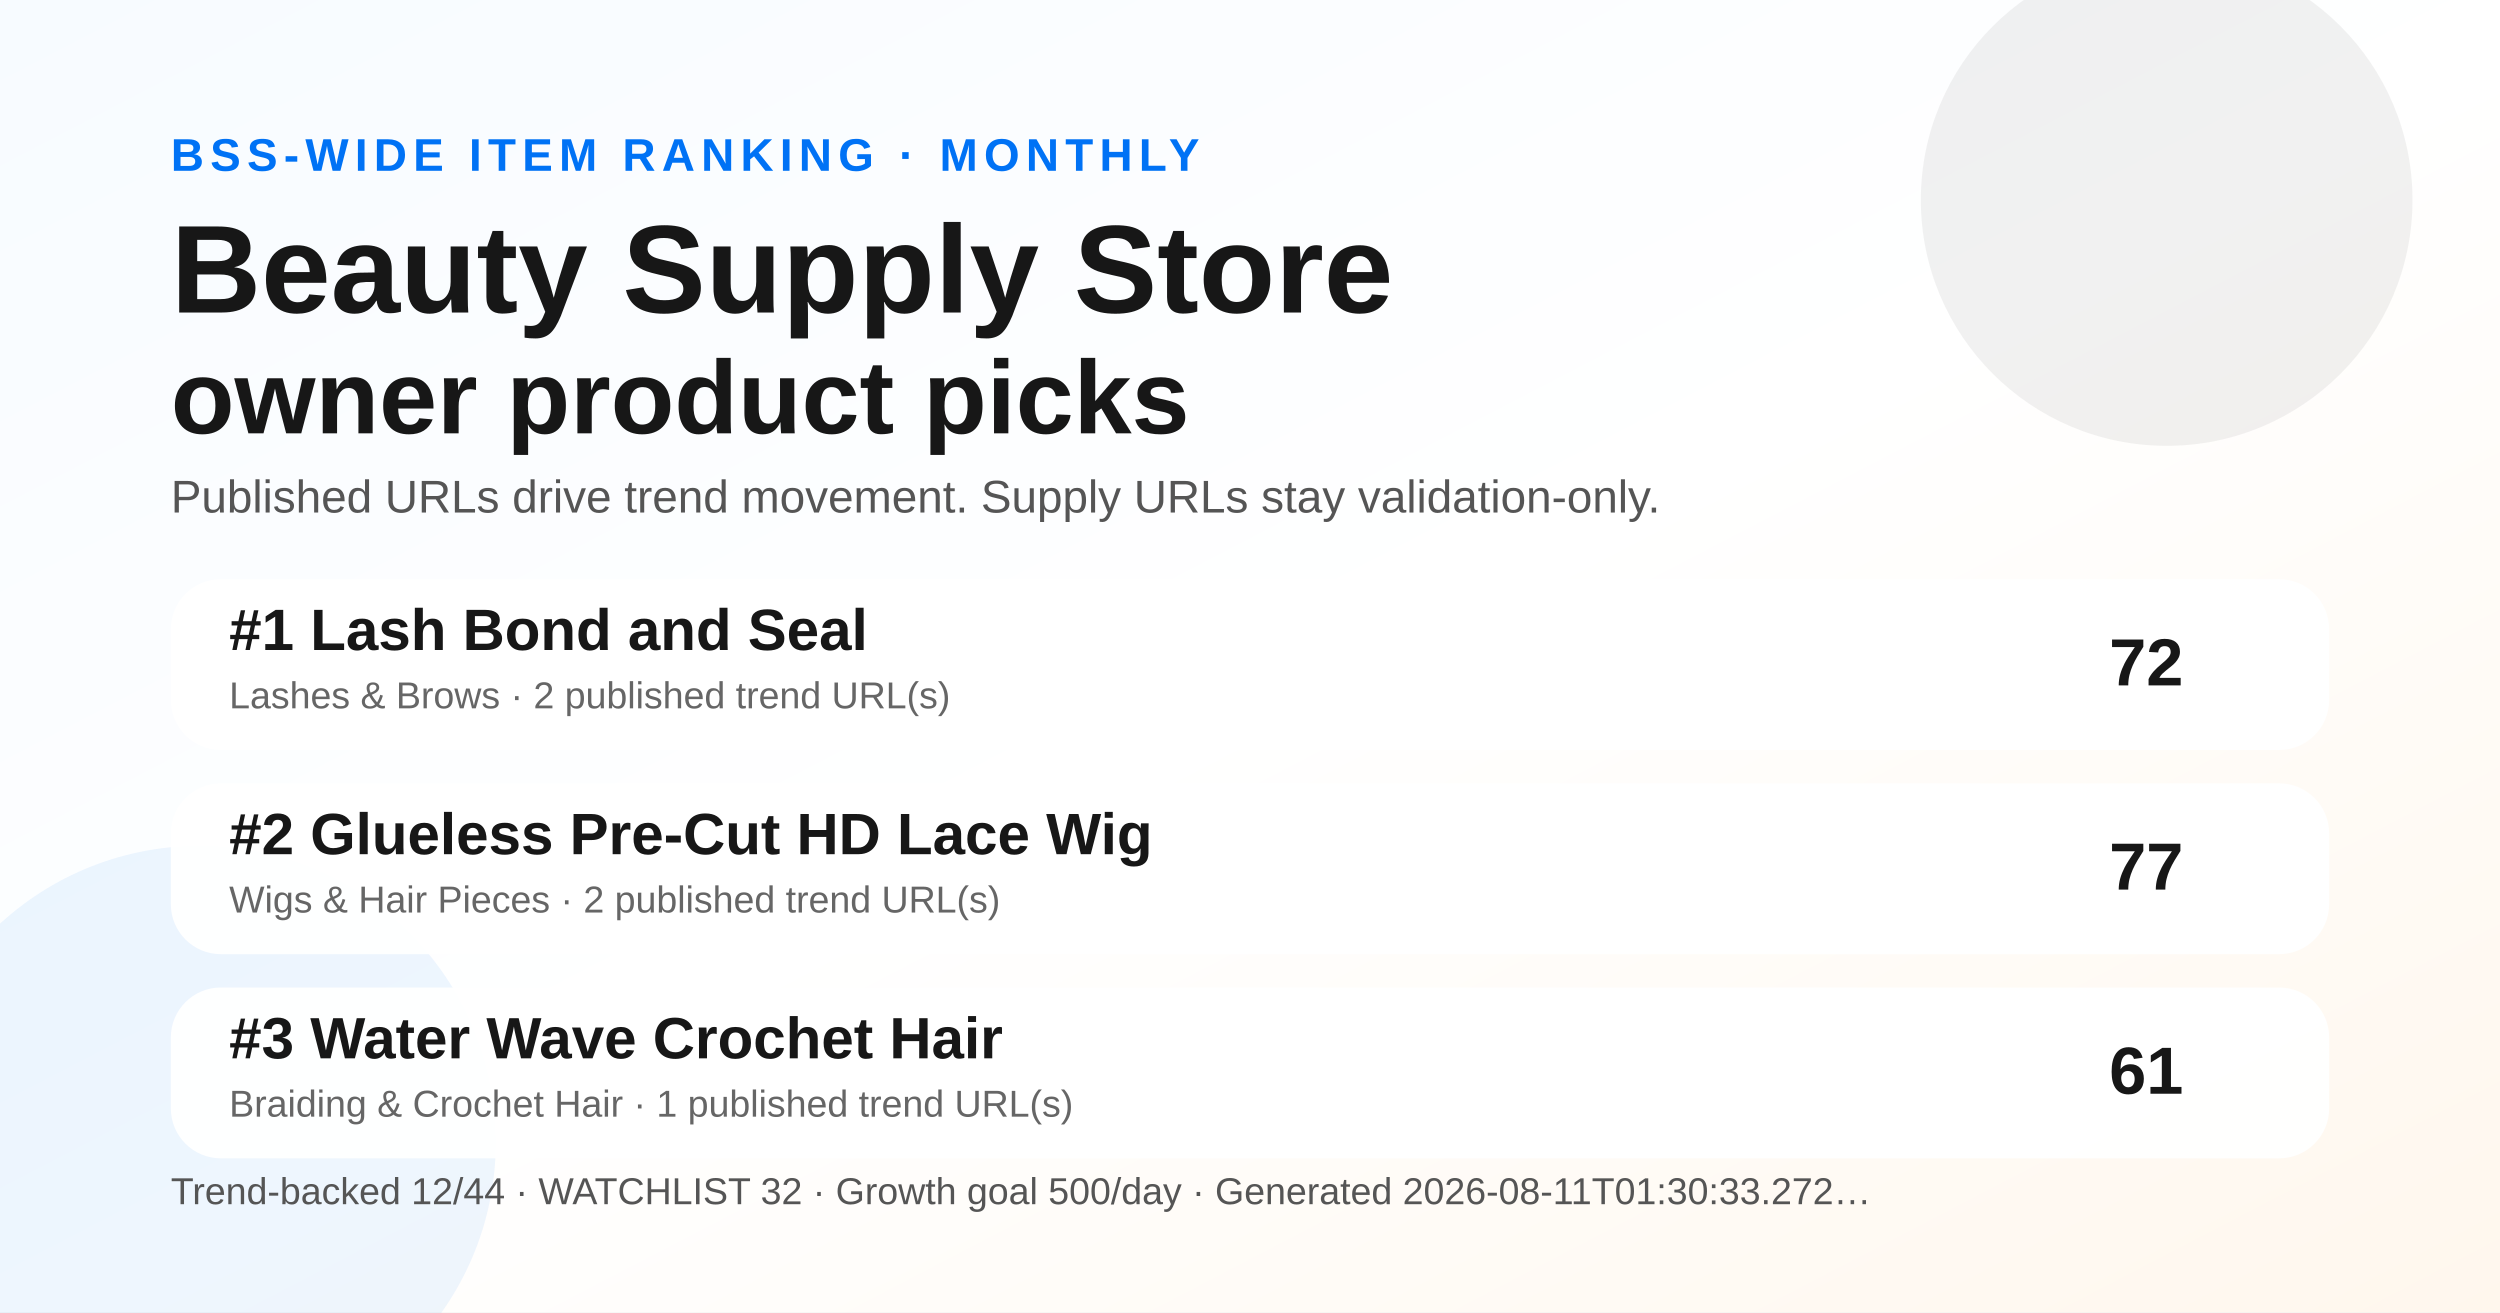
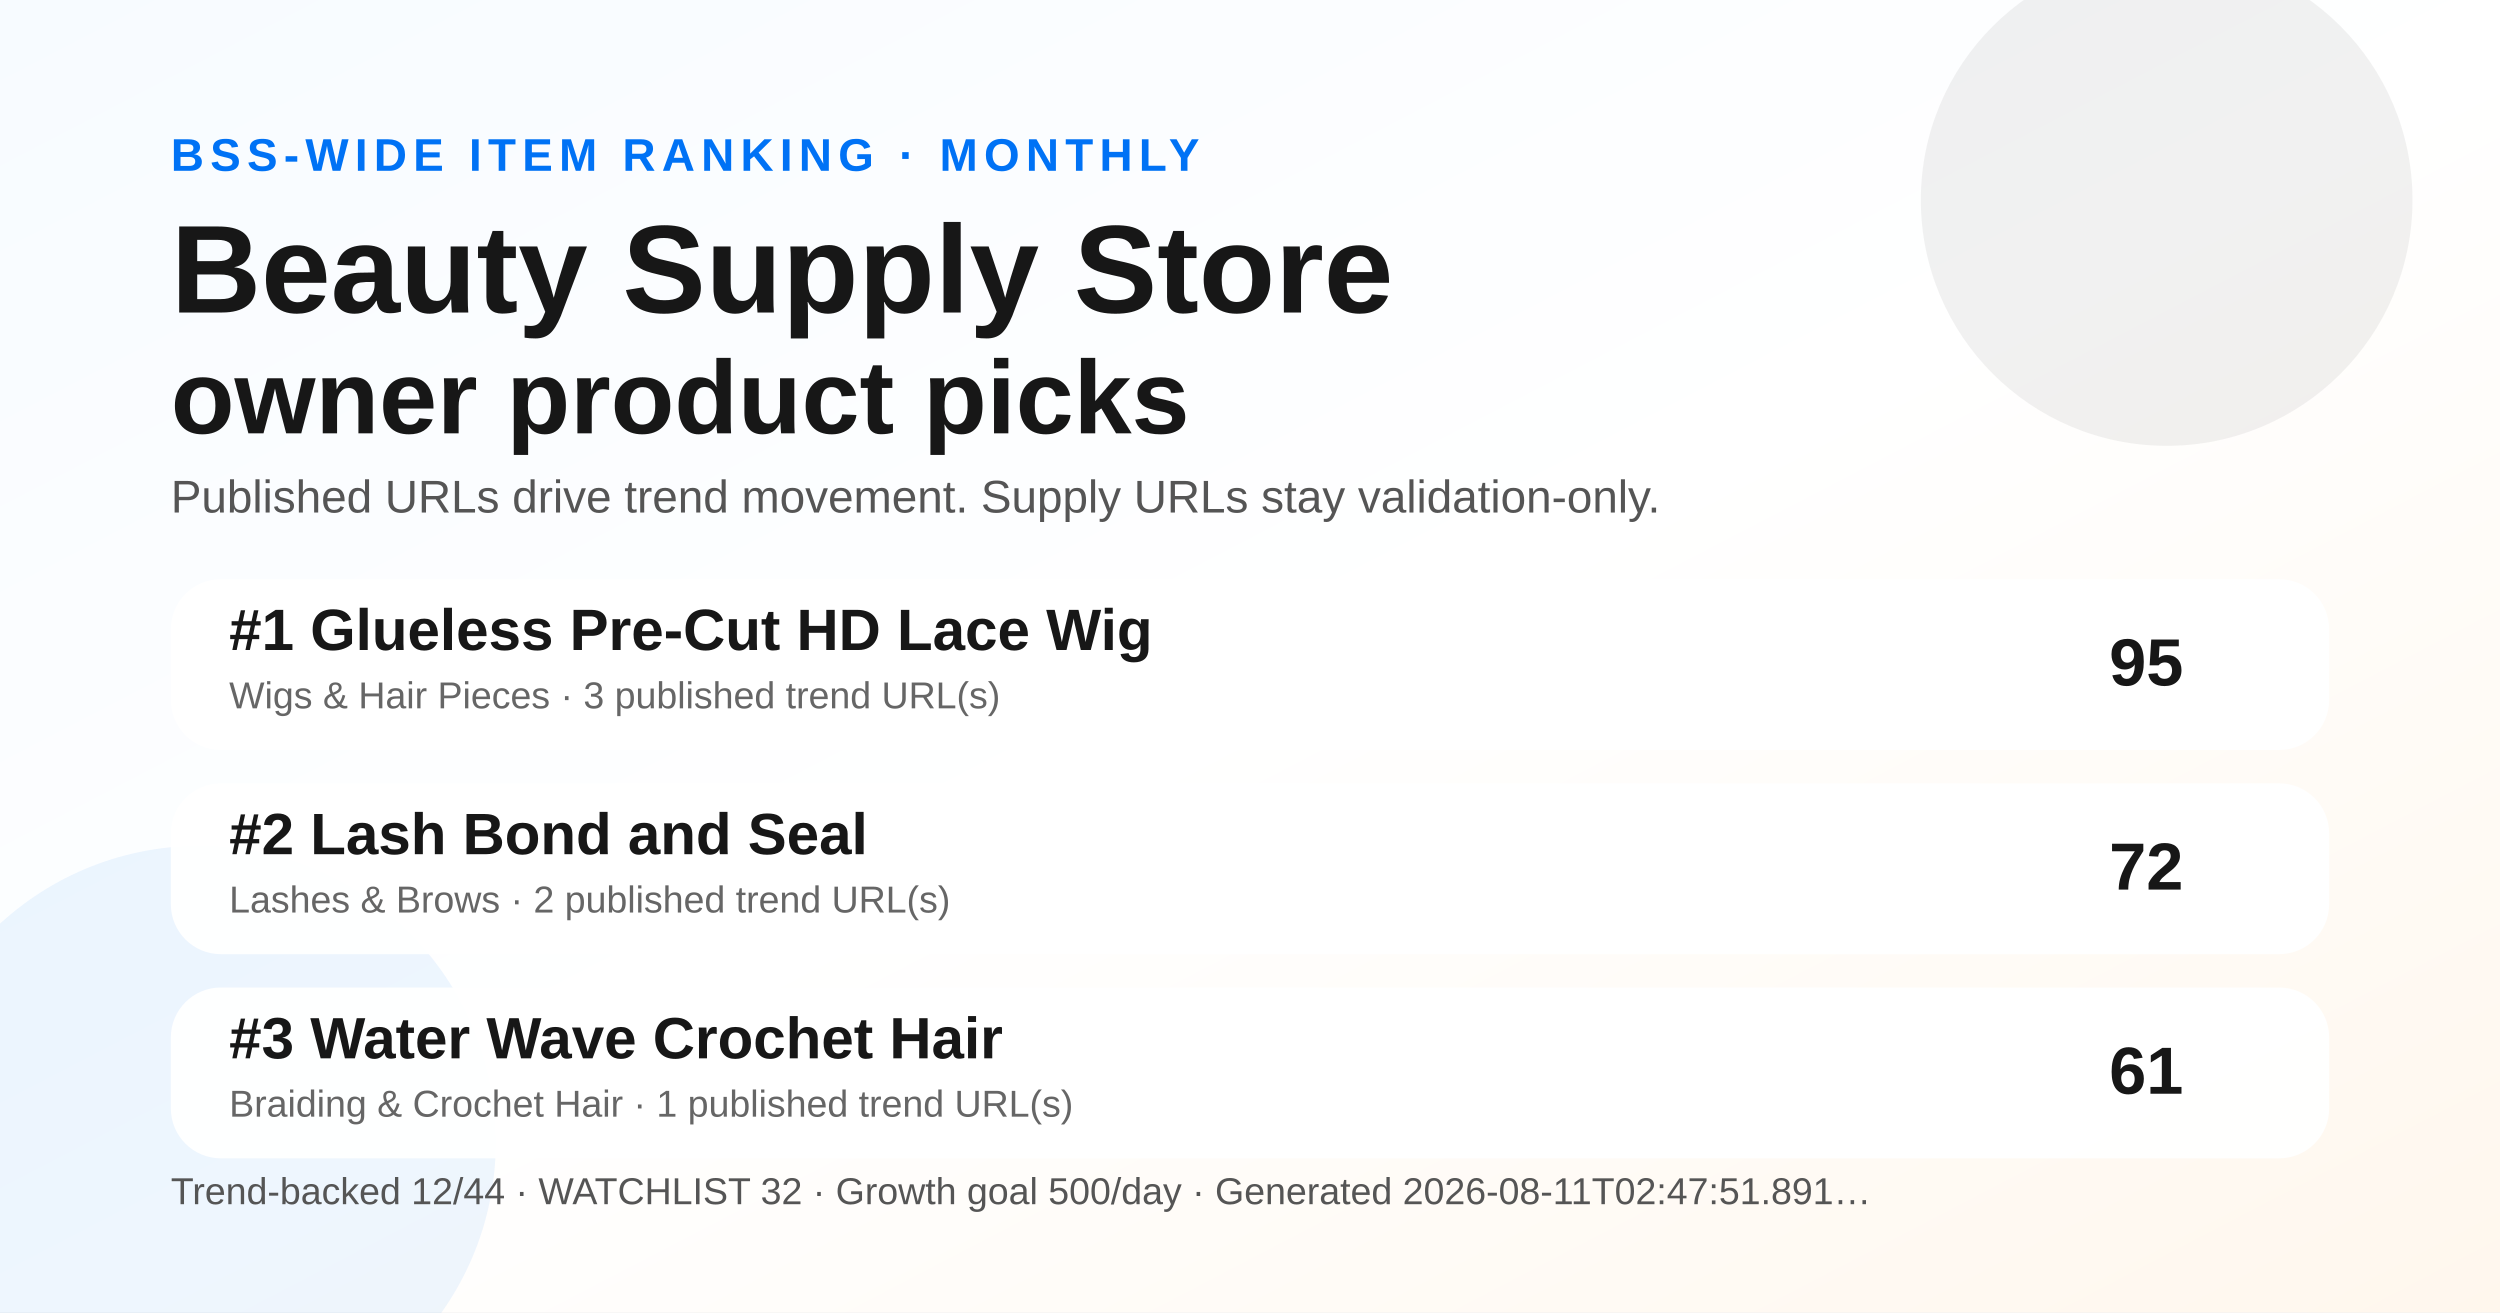
<svg xmlns="http://www.w3.org/2000/svg" width="1200" height="630" viewBox="0 0 1200 630" role="img" aria-label="Monthly BSS Trend Ranking social preview">
  <defs>
    <linearGradient id="bg" x1="0" y1="0" x2="1" y2="1">
      <stop offset="0" stop-color="#f7fbff" />
      <stop offset="0.52" stop-color="#ffffff" />
      <stop offset="1" stop-color="#fff7ed" />
    </linearGradient>
  </defs>
  <rect width="1200" height="630" fill="url(#bg)" />
  <circle cx="1040" cy="96" r="118" fill="#171717" opacity="0.06" />
  <circle cx="96" cy="548" r="142" fill="#0072f5" opacity="0.07" />
  <text x="82" y="82" font-family="Arial, Helvetica, sans-serif" font-size="22" font-weight="700" fill="#0072f5" letter-spacing="3">BSS-WIDE ITEM RANKING · MONTHLY</text>
  <text x="82" y="150" font-family="Arial, Helvetica, sans-serif" font-size="60" font-weight="800" fill="#171717">Beauty Supply Store</text>
  <text x="82" y="208" font-family="Arial, Helvetica, sans-serif" font-size="50" font-weight="800" fill="#171717">owner product picks</text>
  <text x="82" y="246" font-family="Arial, Helvetica, sans-serif" font-size="22" fill="#555555">Published URLs drive trend movement. Supply URLs stay validation-only.</text>
  <g transform="translate(82 278)">
    <rect width="1036" height="82" rx="24" fill="#ffffff" opacity="0.96" />
-     <text x="28" y="34" font-family="Arial, Helvetica, sans-serif" font-size="28" font-weight="700" fill="#171717">#1 Lash Bond and Seal</text>
-     <text x="28" y="62" font-family="Arial, Helvetica, sans-serif" font-size="18" fill="#666666">Lashes &amp; Brows · 2 published trend URL(s)</text>
-     <text x="966" y="51" text-anchor="end" font-family="Arial, Helvetica, sans-serif" font-size="32" font-weight="700" fill="#171717">72</text>
+     <text x="28" y="34" font-family="Arial, Helvetica, sans-serif" font-size="28" font-weight="700" fill="#171717">#1 Glueless Pre-Cut HD Lace Wig</text>
+     <text x="28" y="62" font-family="Arial, Helvetica, sans-serif" font-size="18" fill="#666666">Wigs &amp; Hair Pieces · 3 published trend URL(s)</text>
+     <text x="966" y="51" text-anchor="end" font-family="Arial, Helvetica, sans-serif" font-size="32" font-weight="700" fill="#171717">95</text>
  </g>
  <g transform="translate(82 376)">
    <rect width="1036" height="82" rx="24" fill="#ffffff" opacity="0.96" />
-     <text x="28" y="34" font-family="Arial, Helvetica, sans-serif" font-size="28" font-weight="700" fill="#171717">#2 Glueless Pre-Cut HD Lace Wig</text>
-     <text x="28" y="62" font-family="Arial, Helvetica, sans-serif" font-size="18" fill="#666666">Wigs &amp; Hair Pieces · 2 published trend URL(s)</text>
-     <text x="966" y="51" text-anchor="end" font-family="Arial, Helvetica, sans-serif" font-size="32" font-weight="700" fill="#171717">77</text>
+     <text x="28" y="34" font-family="Arial, Helvetica, sans-serif" font-size="28" font-weight="700" fill="#171717">#2 Lash Bond and Seal</text>
+     <text x="28" y="62" font-family="Arial, Helvetica, sans-serif" font-size="18" fill="#666666">Lashes &amp; Brows · 2 published trend URL(s)</text>
+     <text x="966" y="51" text-anchor="end" font-family="Arial, Helvetica, sans-serif" font-size="32" font-weight="700" fill="#171717">72</text>
  </g>
  <g transform="translate(82 474)">
    <rect width="1036" height="82" rx="24" fill="#ffffff" opacity="0.96" />
    <text x="28" y="34" font-family="Arial, Helvetica, sans-serif" font-size="28" font-weight="700" fill="#171717">#3 Water Wave Crochet Hair</text>
    <text x="28" y="62" font-family="Arial, Helvetica, sans-serif" font-size="18" fill="#666666">Braiding &amp; Crochet Hair · 1 published trend URL(s)</text>
    <text x="966" y="51" text-anchor="end" font-family="Arial, Helvetica, sans-serif" font-size="32" font-weight="700" fill="#171717">61</text>
  </g>
  <g transform="translate(82 578)">
-     <text font-family="Arial, Helvetica, sans-serif" font-size="18" fill="#555555">Trend-backed 12/44 · WATCHLIST 32 · Growth goal 500/day · Generated 2026-08-11T01:30:33.272…</text>
+     <text font-family="Arial, Helvetica, sans-serif" font-size="18" fill="#555555">Trend-backed 12/44 · WATCHLIST 32 · Growth goal 500/day · Generated 2026-08-11T02:47:51.891…</text>
  </g>
</svg>
